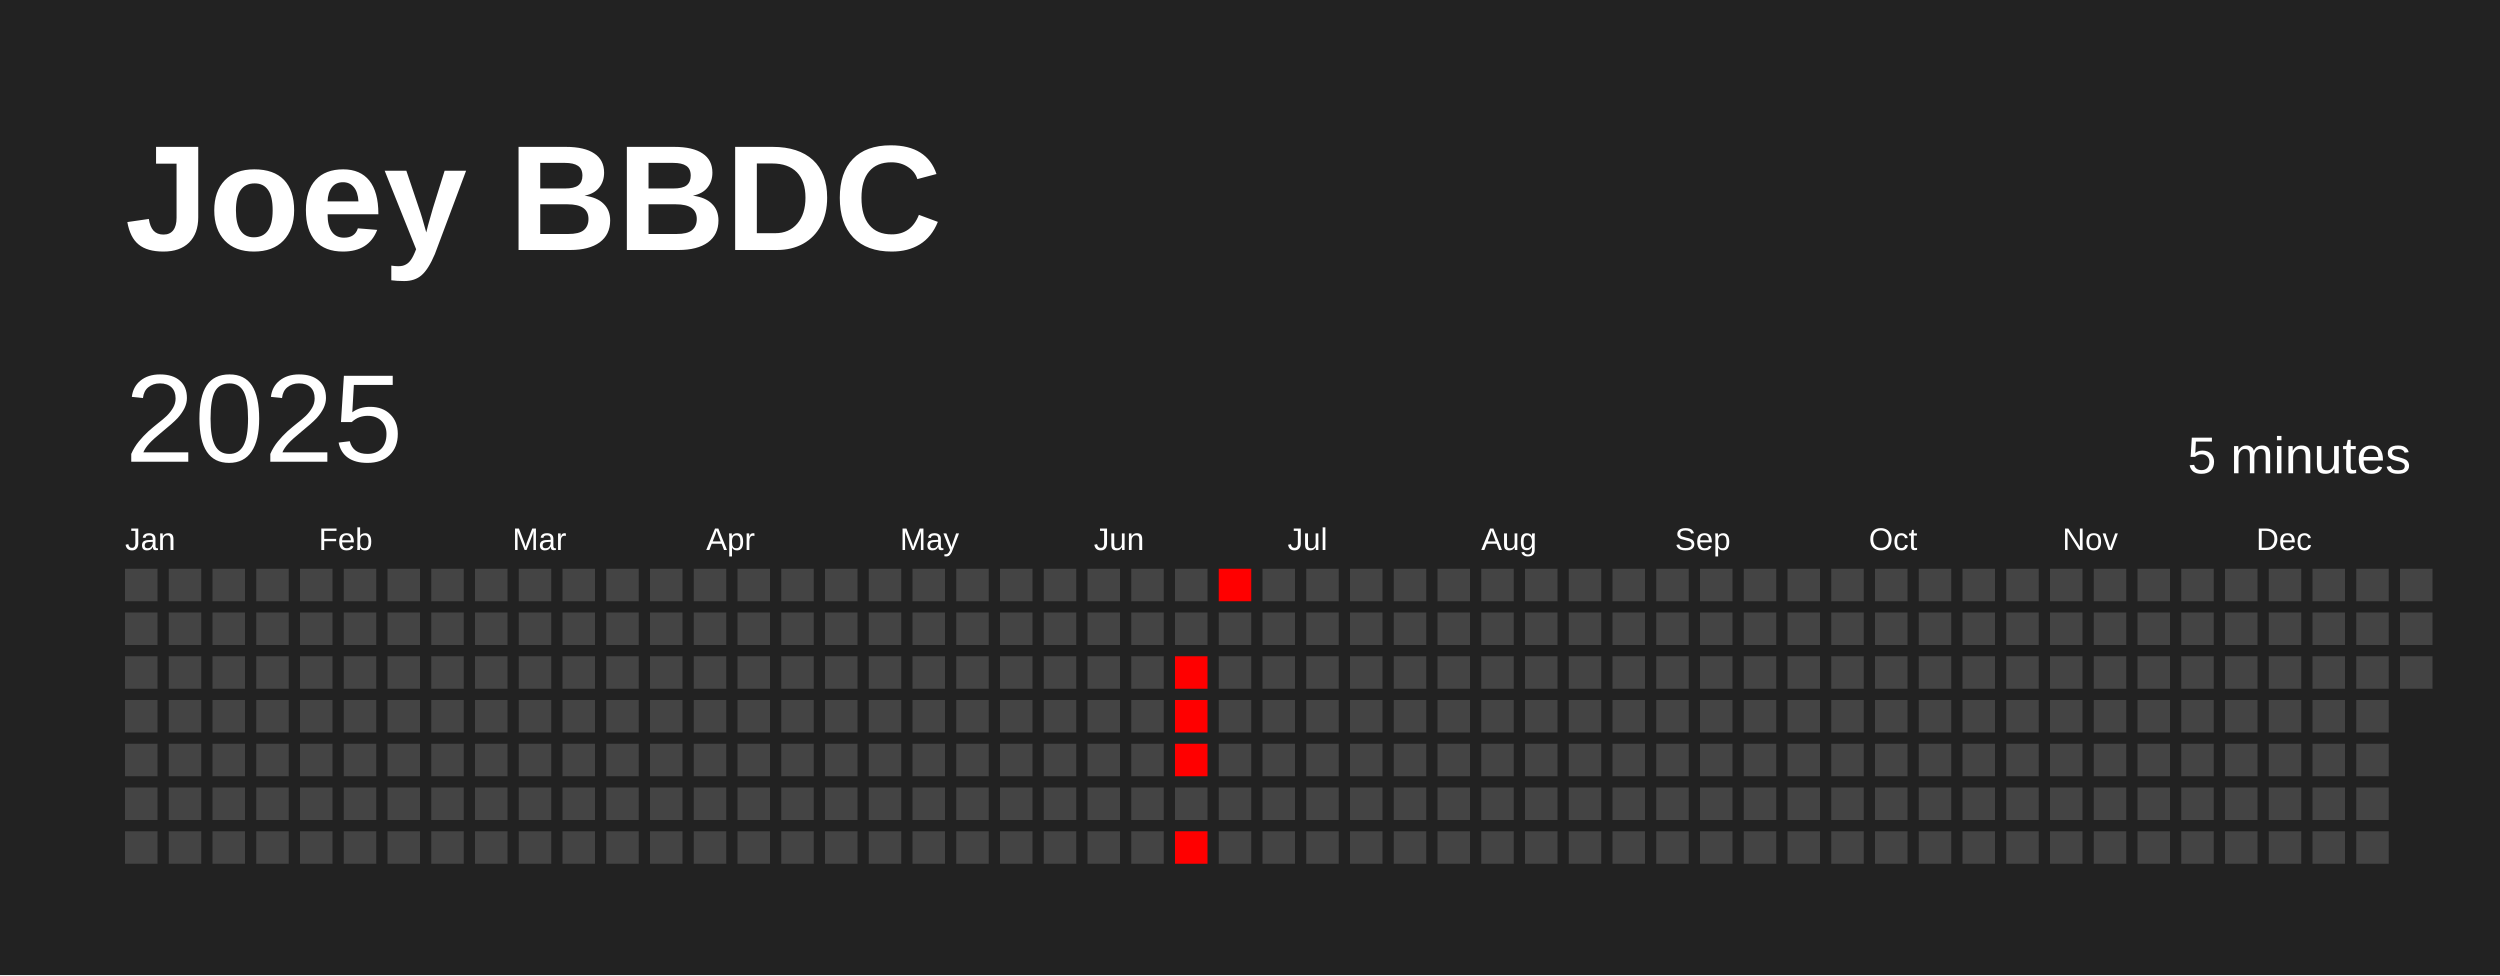
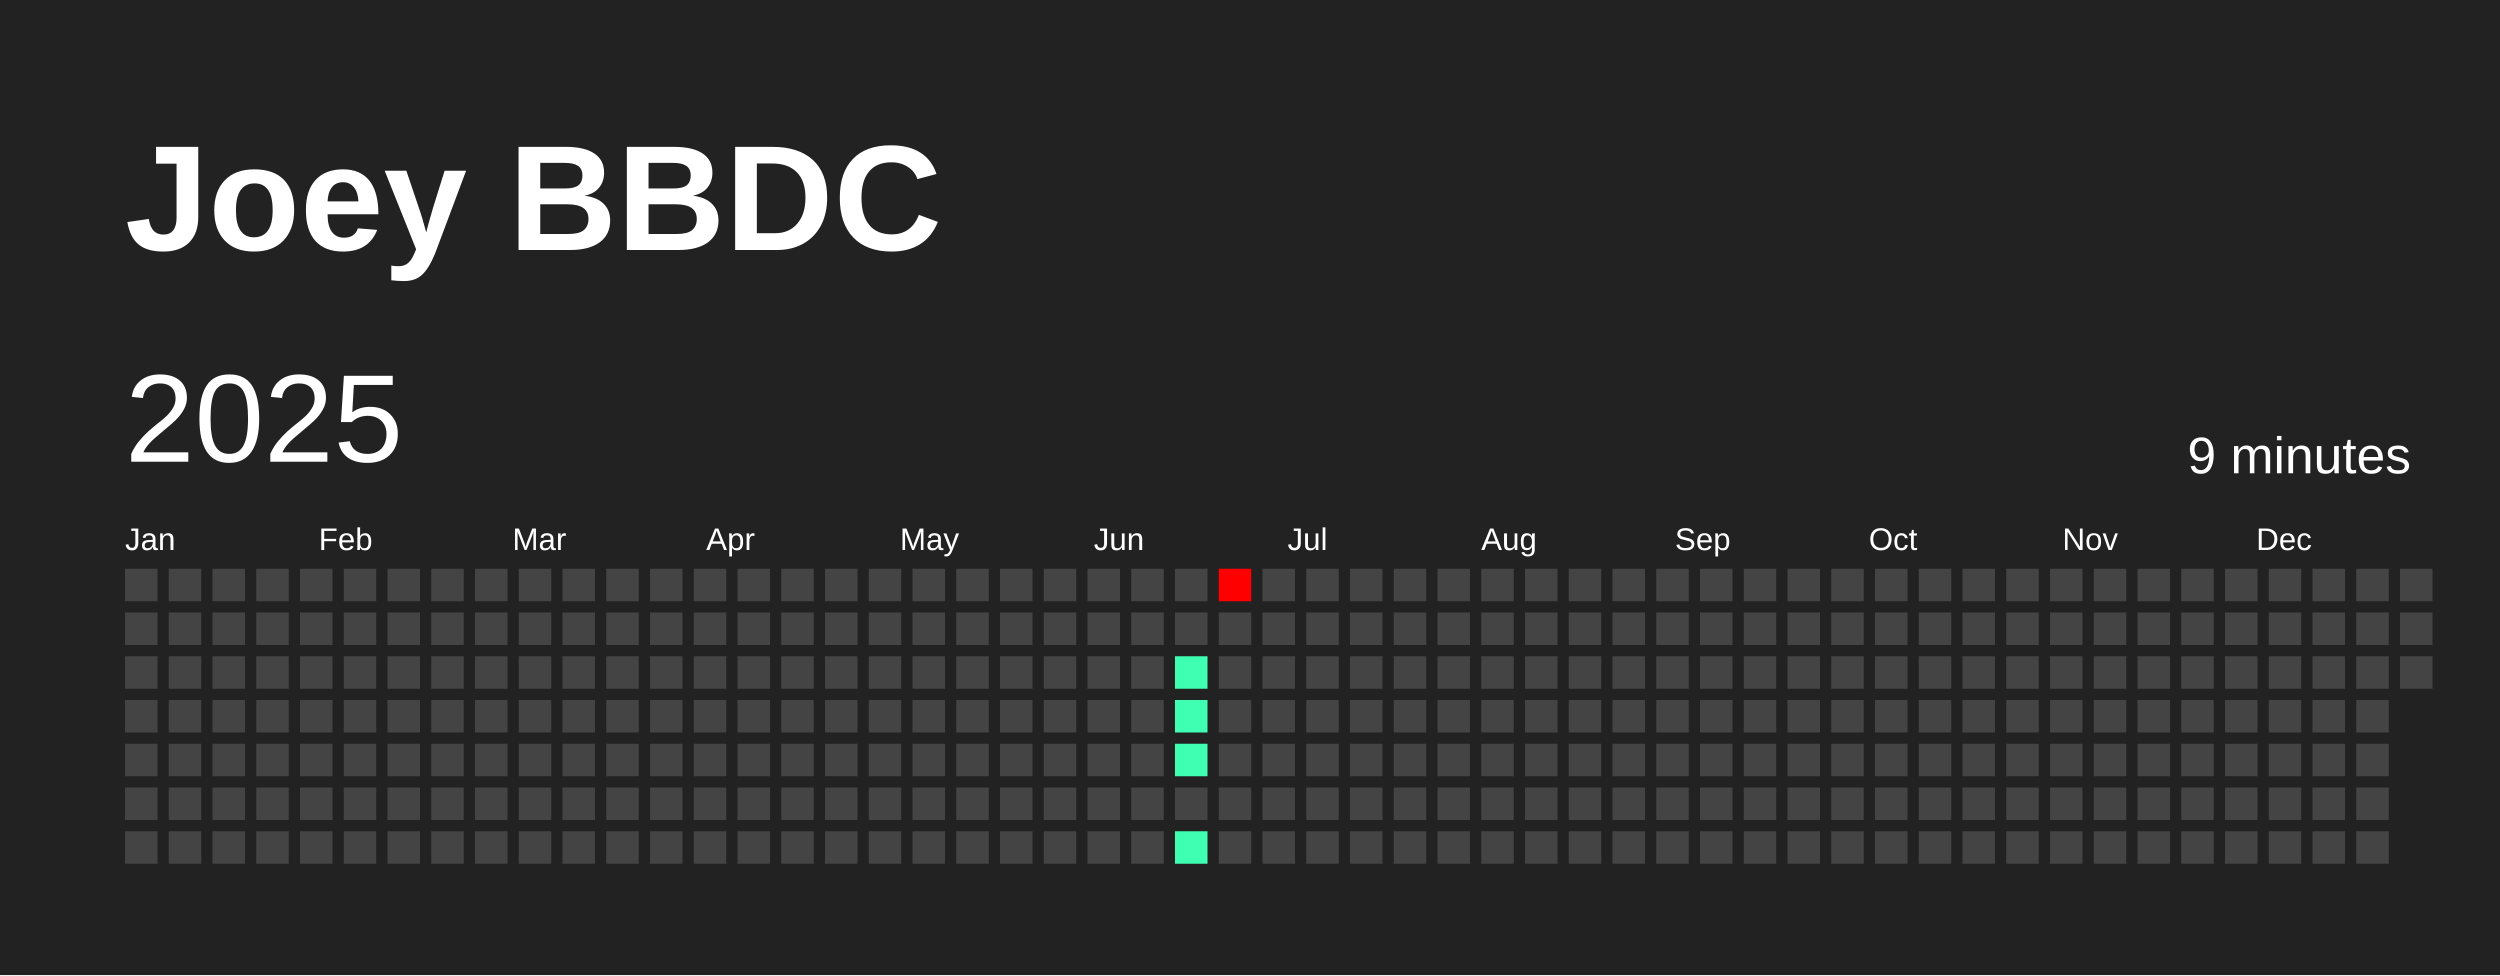
<svg xmlns="http://www.w3.org/2000/svg" baseProfile="full" height="78mm" version="1.1" viewBox="0,0,200,78" width="200mm">
  <defs />
  <rect fill="#222222" height="78" width="200" x="0" y="0" />
  <text fill="#FFFFFF" style="font-size:12px; font-family:Arial; font-weight:bold;" x="10" y="20">Joey BBDC</text>
  <text dominant-baseline="hanging" fill="#FFFFFF" style="font-size:10.0px; font-family:Arial;" x="10" y="30">2025</text>
-   <text dominant-baseline="hanging" fill="#FFFFFF" style="font-size:4.125px; font-family:Arial;" x="175" y="35">5 minutes</text>
+   <text dominant-baseline="hanging" fill="#FFFFFF" style="font-size:4.125px; font-family:Arial;" x="175" y="35">9 minutes</text>
  <text fill="#FFFFFF" style="font-size:2.5px; font-family:Arial" x="10.0" y="44">Jan</text>
  <text fill="#FFFFFF" style="font-size:2.5px; font-family:Arial" x="25.5" y="44">Feb</text>
  <text fill="#FFFFFF" style="font-size:2.5px; font-family:Arial" x="41.0" y="44">Mar</text>
  <text fill="#FFFFFF" style="font-size:2.5px; font-family:Arial" x="56.5" y="44">Apr</text>
  <text fill="#FFFFFF" style="font-size:2.5px; font-family:Arial" x="72.0" y="44">May</text>
  <text fill="#FFFFFF" style="font-size:2.5px; font-family:Arial" x="87.5" y="44">Jun</text>
  <text fill="#FFFFFF" style="font-size:2.5px; font-family:Arial" x="103.0" y="44">Jul</text>
  <text fill="#FFFFFF" style="font-size:2.5px; font-family:Arial" x="118.5" y="44">Aug</text>
  <text fill="#FFFFFF" style="font-size:2.5px; font-family:Arial" x="134.0" y="44">Sep</text>
  <text fill="#FFFFFF" style="font-size:2.5px; font-family:Arial" x="149.5" y="44">Oct</text>
  <text fill="#FFFFFF" style="font-size:2.5px; font-family:Arial" x="165.0" y="44">Nov</text>
  <text fill="#FFFFFF" style="font-size:2.5px; font-family:Arial" x="180.5" y="44">Dec</text>
  <rect fill="#444444" height="2.6" width="2.6" x="10.0" y="45.5" />
  <rect fill="#444444" height="2.6" width="2.6" x="10.0" y="49.0" />
  <rect fill="#444444" height="2.6" width="2.6" x="10.0" y="52.5" />
  <rect fill="#444444" height="2.6" width="2.6" x="10.0" y="56.0" />
  <rect fill="#444444" height="2.6" width="2.6" x="10.0" y="59.5" />
  <rect fill="#444444" height="2.6" width="2.6" x="10.0" y="63.0" />
  <rect fill="#444444" height="2.6" width="2.6" x="10.0" y="66.5" />
  <rect fill="#444444" height="2.6" width="2.6" x="13.5" y="45.5" />
  <rect fill="#444444" height="2.6" width="2.6" x="13.5" y="49.0" />
  <rect fill="#444444" height="2.6" width="2.6" x="13.5" y="52.5" />
  <rect fill="#444444" height="2.6" width="2.6" x="13.5" y="56.0" />
  <rect fill="#444444" height="2.6" width="2.6" x="13.5" y="59.5" />
  <rect fill="#444444" height="2.6" width="2.6" x="13.5" y="63.0" />
  <rect fill="#444444" height="2.6" width="2.6" x="13.5" y="66.5" />
  <rect fill="#444444" height="2.6" width="2.6" x="17.0" y="45.5" />
  <rect fill="#444444" height="2.6" width="2.6" x="17.0" y="49.0" />
  <rect fill="#444444" height="2.6" width="2.6" x="17.0" y="52.5" />
  <rect fill="#444444" height="2.6" width="2.6" x="17.0" y="56.0" />
  <rect fill="#444444" height="2.6" width="2.6" x="17.0" y="59.5" />
  <rect fill="#444444" height="2.6" width="2.6" x="17.0" y="63.0" />
  <rect fill="#444444" height="2.6" width="2.6" x="17.0" y="66.5" />
  <rect fill="#444444" height="2.6" width="2.6" x="20.5" y="45.5" />
  <rect fill="#444444" height="2.6" width="2.6" x="20.5" y="49.0" />
  <rect fill="#444444" height="2.6" width="2.6" x="20.5" y="52.5" />
  <rect fill="#444444" height="2.6" width="2.6" x="20.5" y="56.0" />
  <rect fill="#444444" height="2.6" width="2.6" x="20.5" y="59.5" />
  <rect fill="#444444" height="2.6" width="2.6" x="20.5" y="63.0" />
  <rect fill="#444444" height="2.6" width="2.6" x="20.5" y="66.5" />
  <rect fill="#444444" height="2.6" width="2.6" x="24.0" y="45.5" />
  <rect fill="#444444" height="2.6" width="2.6" x="24.0" y="49.0" />
  <rect fill="#444444" height="2.6" width="2.6" x="24.0" y="52.5" />
  <rect fill="#444444" height="2.6" width="2.6" x="24.0" y="56.0" />
  <rect fill="#444444" height="2.6" width="2.6" x="24.0" y="59.5" />
  <rect fill="#444444" height="2.6" width="2.6" x="24.0" y="63.0" />
  <rect fill="#444444" height="2.6" width="2.6" x="24.0" y="66.5" />
  <rect fill="#444444" height="2.6" width="2.6" x="27.5" y="45.5" />
  <rect fill="#444444" height="2.6" width="2.6" x="27.5" y="49.0" />
  <rect fill="#444444" height="2.6" width="2.6" x="27.5" y="52.5" />
  <rect fill="#444444" height="2.6" width="2.6" x="27.5" y="56.0" />
  <rect fill="#444444" height="2.6" width="2.6" x="27.5" y="59.5" />
  <rect fill="#444444" height="2.6" width="2.6" x="27.5" y="63.0" />
  <rect fill="#444444" height="2.6" width="2.6" x="27.5" y="66.5" />
  <rect fill="#444444" height="2.6" width="2.6" x="31.0" y="45.5" />
  <rect fill="#444444" height="2.6" width="2.6" x="31.0" y="49.0" />
  <rect fill="#444444" height="2.6" width="2.6" x="31.0" y="52.5" />
  <rect fill="#444444" height="2.6" width="2.6" x="31.0" y="56.0" />
  <rect fill="#444444" height="2.6" width="2.6" x="31.0" y="59.5" />
  <rect fill="#444444" height="2.6" width="2.6" x="31.0" y="63.0" />
  <rect fill="#444444" height="2.6" width="2.6" x="31.0" y="66.5" />
  <rect fill="#444444" height="2.6" width="2.6" x="34.5" y="45.5" />
  <rect fill="#444444" height="2.6" width="2.6" x="34.5" y="49.0" />
  <rect fill="#444444" height="2.6" width="2.6" x="34.5" y="52.5" />
  <rect fill="#444444" height="2.6" width="2.6" x="34.5" y="56.0" />
  <rect fill="#444444" height="2.6" width="2.6" x="34.5" y="59.5" />
  <rect fill="#444444" height="2.6" width="2.6" x="34.5" y="63.0" />
  <rect fill="#444444" height="2.6" width="2.6" x="34.5" y="66.5" />
  <rect fill="#444444" height="2.6" width="2.6" x="38.0" y="45.5" />
  <rect fill="#444444" height="2.6" width="2.6" x="38.0" y="49.0" />
  <rect fill="#444444" height="2.6" width="2.6" x="38.0" y="52.5" />
  <rect fill="#444444" height="2.6" width="2.6" x="38.0" y="56.0" />
  <rect fill="#444444" height="2.6" width="2.6" x="38.0" y="59.5" />
  <rect fill="#444444" height="2.6" width="2.6" x="38.0" y="63.0" />
  <rect fill="#444444" height="2.6" width="2.6" x="38.0" y="66.5" />
  <rect fill="#444444" height="2.6" width="2.6" x="41.5" y="45.5" />
  <rect fill="#444444" height="2.6" width="2.6" x="41.5" y="49.0" />
  <rect fill="#444444" height="2.6" width="2.6" x="41.5" y="52.5" />
  <rect fill="#444444" height="2.6" width="2.6" x="41.5" y="56.0" />
  <rect fill="#444444" height="2.6" width="2.6" x="41.5" y="59.5" />
  <rect fill="#444444" height="2.6" width="2.6" x="41.5" y="63.0" />
  <rect fill="#444444" height="2.6" width="2.6" x="41.5" y="66.5" />
  <rect fill="#444444" height="2.6" width="2.6" x="45.0" y="45.5" />
  <rect fill="#444444" height="2.6" width="2.6" x="45.0" y="49.0" />
  <rect fill="#444444" height="2.6" width="2.6" x="45.0" y="52.5" />
  <rect fill="#444444" height="2.6" width="2.6" x="45.0" y="56.0" />
  <rect fill="#444444" height="2.6" width="2.6" x="45.0" y="59.5" />
  <rect fill="#444444" height="2.6" width="2.6" x="45.0" y="63.0" />
  <rect fill="#444444" height="2.6" width="2.6" x="45.0" y="66.5" />
  <rect fill="#444444" height="2.6" width="2.6" x="48.5" y="45.5" />
  <rect fill="#444444" height="2.6" width="2.6" x="48.5" y="49.0" />
  <rect fill="#444444" height="2.6" width="2.6" x="48.5" y="52.5" />
  <rect fill="#444444" height="2.6" width="2.6" x="48.5" y="56.0" />
  <rect fill="#444444" height="2.6" width="2.6" x="48.5" y="59.5" />
  <rect fill="#444444" height="2.6" width="2.6" x="48.5" y="63.0" />
  <rect fill="#444444" height="2.6" width="2.6" x="48.5" y="66.5" />
  <rect fill="#444444" height="2.6" width="2.6" x="52.0" y="45.5" />
  <rect fill="#444444" height="2.6" width="2.6" x="52.0" y="49.0" />
  <rect fill="#444444" height="2.6" width="2.6" x="52.0" y="52.5" />
  <rect fill="#444444" height="2.6" width="2.6" x="52.0" y="56.0" />
  <rect fill="#444444" height="2.6" width="2.6" x="52.0" y="59.5" />
  <rect fill="#444444" height="2.6" width="2.6" x="52.0" y="63.0" />
  <rect fill="#444444" height="2.6" width="2.6" x="52.0" y="66.5" />
  <rect fill="#444444" height="2.6" width="2.6" x="55.5" y="45.5" />
  <rect fill="#444444" height="2.6" width="2.6" x="55.5" y="49.0" />
  <rect fill="#444444" height="2.6" width="2.6" x="55.5" y="52.5" />
  <rect fill="#444444" height="2.6" width="2.6" x="55.5" y="56.0" />
  <rect fill="#444444" height="2.6" width="2.6" x="55.5" y="59.5" />
  <rect fill="#444444" height="2.6" width="2.6" x="55.5" y="63.0" />
  <rect fill="#444444" height="2.6" width="2.6" x="55.5" y="66.5" />
  <rect fill="#444444" height="2.6" width="2.6" x="59.0" y="45.5" />
  <rect fill="#444444" height="2.6" width="2.6" x="59.0" y="49.0" />
  <rect fill="#444444" height="2.6" width="2.6" x="59.0" y="52.5" />
  <rect fill="#444444" height="2.6" width="2.6" x="59.0" y="56.0" />
  <rect fill="#444444" height="2.6" width="2.6" x="59.0" y="59.5" />
  <rect fill="#444444" height="2.6" width="2.6" x="59.0" y="63.0" />
  <rect fill="#444444" height="2.6" width="2.6" x="59.0" y="66.5" />
  <rect fill="#444444" height="2.6" width="2.6" x="62.5" y="45.5" />
  <rect fill="#444444" height="2.6" width="2.6" x="62.5" y="49.0" />
  <rect fill="#444444" height="2.6" width="2.6" x="62.5" y="52.5" />
  <rect fill="#444444" height="2.6" width="2.6" x="62.5" y="56.0" />
  <rect fill="#444444" height="2.6" width="2.6" x="62.5" y="59.5" />
  <rect fill="#444444" height="2.6" width="2.6" x="62.5" y="63.0" />
  <rect fill="#444444" height="2.6" width="2.6" x="62.5" y="66.5" />
  <rect fill="#444444" height="2.6" width="2.6" x="66.0" y="45.5" />
  <rect fill="#444444" height="2.6" width="2.6" x="66.0" y="49.0" />
  <rect fill="#444444" height="2.6" width="2.6" x="66.0" y="52.5" />
  <rect fill="#444444" height="2.6" width="2.6" x="66.0" y="56.0" />
  <rect fill="#444444" height="2.6" width="2.6" x="66.0" y="59.5" />
  <rect fill="#444444" height="2.6" width="2.6" x="66.0" y="63.0" />
  <rect fill="#444444" height="2.6" width="2.6" x="66.0" y="66.5" />
  <rect fill="#444444" height="2.6" width="2.6" x="69.5" y="45.5" />
  <rect fill="#444444" height="2.6" width="2.6" x="69.5" y="49.0" />
  <rect fill="#444444" height="2.6" width="2.6" x="69.5" y="52.5" />
  <rect fill="#444444" height="2.6" width="2.6" x="69.5" y="56.0" />
  <rect fill="#444444" height="2.6" width="2.6" x="69.5" y="59.5" />
  <rect fill="#444444" height="2.6" width="2.6" x="69.5" y="63.0" />
  <rect fill="#444444" height="2.6" width="2.6" x="69.5" y="66.5" />
  <rect fill="#444444" height="2.6" width="2.6" x="73.0" y="45.5" />
  <rect fill="#444444" height="2.6" width="2.6" x="73.0" y="49.0" />
  <rect fill="#444444" height="2.6" width="2.6" x="73.0" y="52.5" />
  <rect fill="#444444" height="2.6" width="2.6" x="73.0" y="56.0" />
  <rect fill="#444444" height="2.6" width="2.6" x="73.0" y="59.5" />
  <rect fill="#444444" height="2.6" width="2.6" x="73.0" y="63.0" />
  <rect fill="#444444" height="2.6" width="2.6" x="73.0" y="66.5" />
  <rect fill="#444444" height="2.6" width="2.6" x="76.5" y="45.5" />
  <rect fill="#444444" height="2.6" width="2.6" x="76.5" y="49.0" />
  <rect fill="#444444" height="2.6" width="2.6" x="76.5" y="52.5" />
  <rect fill="#444444" height="2.6" width="2.6" x="76.5" y="56.0" />
  <rect fill="#444444" height="2.6" width="2.6" x="76.5" y="59.5" />
  <rect fill="#444444" height="2.6" width="2.6" x="76.5" y="63.0" />
  <rect fill="#444444" height="2.6" width="2.6" x="76.5" y="66.5" />
  <rect fill="#444444" height="2.6" width="2.6" x="80.0" y="45.5" />
  <rect fill="#444444" height="2.6" width="2.6" x="80.0" y="49.0" />
  <rect fill="#444444" height="2.6" width="2.6" x="80.0" y="52.5" />
  <rect fill="#444444" height="2.6" width="2.6" x="80.0" y="56.0" />
  <rect fill="#444444" height="2.6" width="2.6" x="80.0" y="59.5" />
  <rect fill="#444444" height="2.6" width="2.6" x="80.0" y="63.0" />
  <rect fill="#444444" height="2.6" width="2.6" x="80.0" y="66.5" />
  <rect fill="#444444" height="2.6" width="2.6" x="83.5" y="45.5" />
  <rect fill="#444444" height="2.6" width="2.6" x="83.5" y="49.0" />
  <rect fill="#444444" height="2.6" width="2.6" x="83.5" y="52.5" />
  <rect fill="#444444" height="2.6" width="2.6" x="83.5" y="56.0" />
  <rect fill="#444444" height="2.6" width="2.6" x="83.5" y="59.5" />
  <rect fill="#444444" height="2.6" width="2.6" x="83.5" y="63.0" />
  <rect fill="#444444" height="2.6" width="2.6" x="83.5" y="66.5" />
  <rect fill="#444444" height="2.6" width="2.6" x="87.0" y="45.5" />
  <rect fill="#444444" height="2.6" width="2.6" x="87.0" y="49.0" />
  <rect fill="#444444" height="2.6" width="2.6" x="87.0" y="52.5" />
  <rect fill="#444444" height="2.6" width="2.6" x="87.0" y="56.0" />
  <rect fill="#444444" height="2.6" width="2.6" x="87.0" y="59.5" />
  <rect fill="#444444" height="2.6" width="2.6" x="87.0" y="63.0" />
  <rect fill="#444444" height="2.6" width="2.6" x="87.0" y="66.5" />
  <rect fill="#444444" height="2.6" width="2.6" x="90.5" y="45.5" />
  <rect fill="#444444" height="2.6" width="2.6" x="90.5" y="49.0" />
  <rect fill="#444444" height="2.6" width="2.6" x="90.5" y="52.5" />
  <rect fill="#444444" height="2.6" width="2.6" x="90.5" y="56.0" />
  <rect fill="#444444" height="2.6" width="2.6" x="90.5" y="59.5" />
  <rect fill="#444444" height="2.6" width="2.6" x="90.5" y="63.0" />
  <rect fill="#444444" height="2.6" width="2.6" x="90.5" y="66.5" />
  <rect fill="#444444" height="2.6" width="2.6" x="94.0" y="45.5" />
  <rect fill="#444444" height="2.6" width="2.6" x="94.0" y="49.0" />
-   <rect fill="#ff0000" height="2.6" width="2.6" x="94.0" y="52.5" />
-   <rect fill="#ff0000" height="2.6" width="2.6" x="94.0" y="56.0" />
-   <rect fill="#ff0000" height="2.6" width="2.6" x="94.0" y="59.5" />
+   <rect fill="#3effb2" height="2.6" width="2.6" x="94.0" y="52.5" />
+   <rect fill="#3effb2" height="2.6" width="2.6" x="94.0" y="56.0" />
+   <rect fill="#3effb2" height="2.6" width="2.6" x="94.0" y="59.5" />
  <rect fill="#444444" height="2.6" width="2.6" x="94.0" y="63.0" />
-   <rect fill="#ff0000" height="2.6" width="2.6" x="94.0" y="66.5" />
-   <rect fill="#ff0000" height="2.6" width="2.6" x="97.5" y="45.5" />
+   <rect fill="#3effb2" height="2.6" width="2.6" x="94.0" y="66.5" />
+   <rect fill="red" height="2.6" width="2.6" x="97.5" y="45.5" />
  <rect fill="#444444" height="2.6" width="2.6" x="97.5" y="49.0" />
  <rect fill="#444444" height="2.6" width="2.6" x="97.5" y="52.5" />
  <rect fill="#444444" height="2.6" width="2.6" x="97.5" y="56.0" />
  <rect fill="#444444" height="2.6" width="2.6" x="97.5" y="59.5" />
  <rect fill="#444444" height="2.6" width="2.6" x="97.5" y="63.0" />
  <rect fill="#444444" height="2.6" width="2.6" x="97.5" y="66.5" />
  <rect fill="#444444" height="2.6" width="2.6" x="101.0" y="45.5" />
  <rect fill="#444444" height="2.6" width="2.6" x="101.0" y="49.0" />
  <rect fill="#444444" height="2.6" width="2.6" x="101.0" y="52.5" />
  <rect fill="#444444" height="2.6" width="2.6" x="101.0" y="56.0" />
  <rect fill="#444444" height="2.6" width="2.6" x="101.0" y="59.5" />
  <rect fill="#444444" height="2.6" width="2.6" x="101.0" y="63.0" />
  <rect fill="#444444" height="2.6" width="2.6" x="101.0" y="66.5" />
  <rect fill="#444444" height="2.6" width="2.6" x="104.5" y="45.5" />
  <rect fill="#444444" height="2.6" width="2.6" x="104.5" y="49.0" />
  <rect fill="#444444" height="2.6" width="2.6" x="104.5" y="52.5" />
  <rect fill="#444444" height="2.6" width="2.6" x="104.5" y="56.0" />
  <rect fill="#444444" height="2.6" width="2.6" x="104.5" y="59.5" />
  <rect fill="#444444" height="2.6" width="2.6" x="104.5" y="63.0" />
  <rect fill="#444444" height="2.6" width="2.6" x="104.5" y="66.5" />
  <rect fill="#444444" height="2.6" width="2.6" x="108.0" y="45.5" />
  <rect fill="#444444" height="2.6" width="2.6" x="108.0" y="49.0" />
  <rect fill="#444444" height="2.6" width="2.6" x="108.0" y="52.5" />
  <rect fill="#444444" height="2.6" width="2.6" x="108.0" y="56.0" />
  <rect fill="#444444" height="2.6" width="2.6" x="108.0" y="59.5" />
  <rect fill="#444444" height="2.6" width="2.6" x="108.0" y="63.0" />
  <rect fill="#444444" height="2.6" width="2.6" x="108.0" y="66.5" />
  <rect fill="#444444" height="2.6" width="2.6" x="111.5" y="45.5" />
  <rect fill="#444444" height="2.6" width="2.6" x="111.5" y="49.0" />
  <rect fill="#444444" height="2.6" width="2.6" x="111.5" y="52.5" />
  <rect fill="#444444" height="2.6" width="2.6" x="111.5" y="56.0" />
  <rect fill="#444444" height="2.6" width="2.6" x="111.5" y="59.5" />
  <rect fill="#444444" height="2.6" width="2.6" x="111.5" y="63.0" />
  <rect fill="#444444" height="2.6" width="2.6" x="111.5" y="66.5" />
  <rect fill="#444444" height="2.6" width="2.6" x="115.0" y="45.5" />
  <rect fill="#444444" height="2.6" width="2.6" x="115.0" y="49.0" />
  <rect fill="#444444" height="2.6" width="2.6" x="115.0" y="52.5" />
  <rect fill="#444444" height="2.6" width="2.6" x="115.0" y="56.0" />
  <rect fill="#444444" height="2.6" width="2.6" x="115.0" y="59.5" />
  <rect fill="#444444" height="2.6" width="2.6" x="115.0" y="63.0" />
  <rect fill="#444444" height="2.6" width="2.6" x="115.0" y="66.5" />
  <rect fill="#444444" height="2.6" width="2.6" x="118.5" y="45.5" />
  <rect fill="#444444" height="2.6" width="2.6" x="118.5" y="49.0" />
  <rect fill="#444444" height="2.6" width="2.6" x="118.5" y="52.5" />
  <rect fill="#444444" height="2.6" width="2.6" x="118.5" y="56.0" />
  <rect fill="#444444" height="2.6" width="2.6" x="118.5" y="59.5" />
  <rect fill="#444444" height="2.6" width="2.6" x="118.5" y="63.0" />
  <rect fill="#444444" height="2.6" width="2.6" x="118.5" y="66.5" />
  <rect fill="#444444" height="2.6" width="2.6" x="122.0" y="45.5" />
  <rect fill="#444444" height="2.6" width="2.6" x="122.0" y="49.0" />
  <rect fill="#444444" height="2.6" width="2.6" x="122.0" y="52.5" />
  <rect fill="#444444" height="2.6" width="2.6" x="122.0" y="56.0" />
  <rect fill="#444444" height="2.6" width="2.6" x="122.0" y="59.5" />
  <rect fill="#444444" height="2.6" width="2.6" x="122.0" y="63.0" />
  <rect fill="#444444" height="2.6" width="2.6" x="122.0" y="66.5" />
  <rect fill="#444444" height="2.6" width="2.6" x="125.5" y="45.5" />
  <rect fill="#444444" height="2.6" width="2.6" x="125.5" y="49.0" />
  <rect fill="#444444" height="2.6" width="2.6" x="125.5" y="52.5" />
  <rect fill="#444444" height="2.6" width="2.6" x="125.5" y="56.0" />
  <rect fill="#444444" height="2.6" width="2.6" x="125.5" y="59.5" />
  <rect fill="#444444" height="2.6" width="2.6" x="125.5" y="63.0" />
  <rect fill="#444444" height="2.6" width="2.6" x="125.5" y="66.5" />
  <rect fill="#444444" height="2.6" width="2.6" x="129.0" y="45.5" />
  <rect fill="#444444" height="2.6" width="2.6" x="129.0" y="49.0" />
  <rect fill="#444444" height="2.6" width="2.6" x="129.0" y="52.5" />
  <rect fill="#444444" height="2.6" width="2.6" x="129.0" y="56.0" />
  <rect fill="#444444" height="2.6" width="2.6" x="129.0" y="59.5" />
  <rect fill="#444444" height="2.6" width="2.6" x="129.0" y="63.0" />
  <rect fill="#444444" height="2.6" width="2.6" x="129.0" y="66.5" />
  <rect fill="#444444" height="2.6" width="2.6" x="132.5" y="45.5" />
  <rect fill="#444444" height="2.6" width="2.6" x="132.5" y="49.0" />
  <rect fill="#444444" height="2.6" width="2.6" x="132.5" y="52.5" />
  <rect fill="#444444" height="2.6" width="2.6" x="132.5" y="56.0" />
  <rect fill="#444444" height="2.6" width="2.6" x="132.5" y="59.5" />
  <rect fill="#444444" height="2.6" width="2.6" x="132.5" y="63.0" />
  <rect fill="#444444" height="2.6" width="2.6" x="132.5" y="66.5" />
  <rect fill="#444444" height="2.6" width="2.6" x="136.0" y="45.5" />
  <rect fill="#444444" height="2.6" width="2.6" x="136.0" y="49.0" />
  <rect fill="#444444" height="2.6" width="2.6" x="136.0" y="52.5" />
  <rect fill="#444444" height="2.6" width="2.6" x="136.0" y="56.0" />
  <rect fill="#444444" height="2.6" width="2.6" x="136.0" y="59.5" />
  <rect fill="#444444" height="2.6" width="2.6" x="136.0" y="63.0" />
  <rect fill="#444444" height="2.6" width="2.6" x="136.0" y="66.5" />
  <rect fill="#444444" height="2.6" width="2.6" x="139.5" y="45.5" />
  <rect fill="#444444" height="2.6" width="2.6" x="139.5" y="49.0" />
  <rect fill="#444444" height="2.6" width="2.6" x="139.5" y="52.5" />
  <rect fill="#444444" height="2.6" width="2.6" x="139.5" y="56.0" />
  <rect fill="#444444" height="2.6" width="2.6" x="139.5" y="59.5" />
  <rect fill="#444444" height="2.6" width="2.6" x="139.5" y="63.0" />
  <rect fill="#444444" height="2.6" width="2.6" x="139.5" y="66.5" />
  <rect fill="#444444" height="2.6" width="2.6" x="143.0" y="45.5" />
  <rect fill="#444444" height="2.6" width="2.6" x="143.0" y="49.0" />
  <rect fill="#444444" height="2.6" width="2.6" x="143.0" y="52.5" />
  <rect fill="#444444" height="2.6" width="2.6" x="143.0" y="56.0" />
  <rect fill="#444444" height="2.6" width="2.6" x="143.0" y="59.5" />
  <rect fill="#444444" height="2.6" width="2.6" x="143.0" y="63.0" />
  <rect fill="#444444" height="2.6" width="2.6" x="143.0" y="66.5" />
  <rect fill="#444444" height="2.6" width="2.6" x="146.5" y="45.5" />
  <rect fill="#444444" height="2.6" width="2.6" x="146.5" y="49.0" />
  <rect fill="#444444" height="2.6" width="2.6" x="146.5" y="52.5" />
  <rect fill="#444444" height="2.6" width="2.6" x="146.5" y="56.0" />
  <rect fill="#444444" height="2.6" width="2.6" x="146.5" y="59.5" />
  <rect fill="#444444" height="2.6" width="2.6" x="146.5" y="63.0" />
  <rect fill="#444444" height="2.6" width="2.6" x="146.5" y="66.5" />
  <rect fill="#444444" height="2.6" width="2.6" x="150.0" y="45.5" />
  <rect fill="#444444" height="2.6" width="2.6" x="150.0" y="49.0" />
  <rect fill="#444444" height="2.6" width="2.6" x="150.0" y="52.5" />
  <rect fill="#444444" height="2.6" width="2.6" x="150.0" y="56.0" />
  <rect fill="#444444" height="2.6" width="2.6" x="150.0" y="59.5" />
  <rect fill="#444444" height="2.6" width="2.6" x="150.0" y="63.0" />
  <rect fill="#444444" height="2.6" width="2.6" x="150.0" y="66.5" />
  <rect fill="#444444" height="2.6" width="2.6" x="153.5" y="45.5" />
  <rect fill="#444444" height="2.6" width="2.6" x="153.5" y="49.0" />
  <rect fill="#444444" height="2.6" width="2.6" x="153.5" y="52.5" />
  <rect fill="#444444" height="2.6" width="2.6" x="153.5" y="56.0" />
  <rect fill="#444444" height="2.6" width="2.6" x="153.5" y="59.5" />
  <rect fill="#444444" height="2.6" width="2.6" x="153.5" y="63.0" />
  <rect fill="#444444" height="2.6" width="2.6" x="153.5" y="66.5" />
  <rect fill="#444444" height="2.6" width="2.6" x="157.0" y="45.5" />
  <rect fill="#444444" height="2.6" width="2.6" x="157.0" y="49.0" />
  <rect fill="#444444" height="2.6" width="2.6" x="157.0" y="52.5" />
  <rect fill="#444444" height="2.6" width="2.6" x="157.0" y="56.0" />
  <rect fill="#444444" height="2.6" width="2.6" x="157.0" y="59.5" />
  <rect fill="#444444" height="2.6" width="2.6" x="157.0" y="63.0" />
  <rect fill="#444444" height="2.6" width="2.6" x="157.0" y="66.5" />
  <rect fill="#444444" height="2.6" width="2.6" x="160.5" y="45.5" />
  <rect fill="#444444" height="2.6" width="2.6" x="160.5" y="49.0" />
  <rect fill="#444444" height="2.6" width="2.6" x="160.5" y="52.5" />
  <rect fill="#444444" height="2.6" width="2.6" x="160.5" y="56.0" />
  <rect fill="#444444" height="2.6" width="2.6" x="160.5" y="59.5" />
  <rect fill="#444444" height="2.6" width="2.6" x="160.5" y="63.0" />
  <rect fill="#444444" height="2.6" width="2.6" x="160.5" y="66.5" />
  <rect fill="#444444" height="2.6" width="2.6" x="164.0" y="45.5" />
  <rect fill="#444444" height="2.6" width="2.6" x="164.0" y="49.0" />
  <rect fill="#444444" height="2.6" width="2.6" x="164.0" y="52.5" />
  <rect fill="#444444" height="2.6" width="2.6" x="164.0" y="56.0" />
  <rect fill="#444444" height="2.6" width="2.6" x="164.0" y="59.5" />
  <rect fill="#444444" height="2.6" width="2.6" x="164.0" y="63.0" />
  <rect fill="#444444" height="2.6" width="2.6" x="164.0" y="66.5" />
  <rect fill="#444444" height="2.6" width="2.6" x="167.5" y="45.5" />
  <rect fill="#444444" height="2.6" width="2.6" x="167.5" y="49.0" />
  <rect fill="#444444" height="2.6" width="2.6" x="167.5" y="52.5" />
  <rect fill="#444444" height="2.6" width="2.6" x="167.5" y="56.0" />
  <rect fill="#444444" height="2.6" width="2.6" x="167.5" y="59.5" />
  <rect fill="#444444" height="2.6" width="2.6" x="167.5" y="63.0" />
  <rect fill="#444444" height="2.6" width="2.6" x="167.5" y="66.5" />
  <rect fill="#444444" height="2.6" width="2.6" x="171.0" y="45.5" />
  <rect fill="#444444" height="2.6" width="2.6" x="171.0" y="49.0" />
  <rect fill="#444444" height="2.6" width="2.6" x="171.0" y="52.5" />
  <rect fill="#444444" height="2.6" width="2.6" x="171.0" y="56.0" />
  <rect fill="#444444" height="2.6" width="2.6" x="171.0" y="59.5" />
  <rect fill="#444444" height="2.6" width="2.6" x="171.0" y="63.0" />
  <rect fill="#444444" height="2.6" width="2.6" x="171.0" y="66.5" />
  <rect fill="#444444" height="2.6" width="2.6" x="174.5" y="45.5" />
  <rect fill="#444444" height="2.6" width="2.6" x="174.5" y="49.0" />
  <rect fill="#444444" height="2.6" width="2.6" x="174.5" y="52.5" />
  <rect fill="#444444" height="2.6" width="2.6" x="174.5" y="56.0" />
  <rect fill="#444444" height="2.6" width="2.6" x="174.5" y="59.5" />
  <rect fill="#444444" height="2.6" width="2.6" x="174.5" y="63.0" />
  <rect fill="#444444" height="2.6" width="2.6" x="174.5" y="66.5" />
  <rect fill="#444444" height="2.6" width="2.6" x="178.0" y="45.5" />
  <rect fill="#444444" height="2.6" width="2.6" x="178.0" y="49.0" />
  <rect fill="#444444" height="2.6" width="2.6" x="178.0" y="52.5" />
  <rect fill="#444444" height="2.6" width="2.6" x="178.0" y="56.0" />
  <rect fill="#444444" height="2.6" width="2.6" x="178.0" y="59.5" />
  <rect fill="#444444" height="2.6" width="2.6" x="178.0" y="63.0" />
  <rect fill="#444444" height="2.6" width="2.6" x="178.0" y="66.5" />
  <rect fill="#444444" height="2.6" width="2.6" x="181.5" y="45.5" />
  <rect fill="#444444" height="2.6" width="2.6" x="181.5" y="49.0" />
  <rect fill="#444444" height="2.6" width="2.6" x="181.5" y="52.5" />
  <rect fill="#444444" height="2.6" width="2.6" x="181.5" y="56.0" />
  <rect fill="#444444" height="2.6" width="2.6" x="181.5" y="59.5" />
  <rect fill="#444444" height="2.6" width="2.6" x="181.5" y="63.0" />
  <rect fill="#444444" height="2.6" width="2.6" x="181.5" y="66.5" />
  <rect fill="#444444" height="2.6" width="2.6" x="185.0" y="45.5" />
  <rect fill="#444444" height="2.6" width="2.6" x="185.0" y="49.0" />
  <rect fill="#444444" height="2.6" width="2.6" x="185.0" y="52.5" />
  <rect fill="#444444" height="2.6" width="2.6" x="185.0" y="56.0" />
  <rect fill="#444444" height="2.6" width="2.6" x="185.0" y="59.5" />
  <rect fill="#444444" height="2.6" width="2.6" x="185.0" y="63.0" />
  <rect fill="#444444" height="2.6" width="2.6" x="185.0" y="66.5" />
  <rect fill="#444444" height="2.6" width="2.6" x="188.5" y="45.5" />
  <rect fill="#444444" height="2.6" width="2.6" x="188.5" y="49.0" />
  <rect fill="#444444" height="2.6" width="2.6" x="188.5" y="52.5" />
  <rect fill="#444444" height="2.6" width="2.6" x="188.5" y="56.0" />
  <rect fill="#444444" height="2.6" width="2.6" x="188.5" y="59.5" />
  <rect fill="#444444" height="2.6" width="2.6" x="188.5" y="63.0" />
  <rect fill="#444444" height="2.6" width="2.6" x="188.5" y="66.5" />
  <rect fill="#444444" height="2.6" width="2.6" x="192.0" y="45.5" />
  <rect fill="#444444" height="2.6" width="2.6" x="192.0" y="49.0" />
  <rect fill="#444444" height="2.6" width="2.6" x="192.0" y="52.5" />
</svg>
